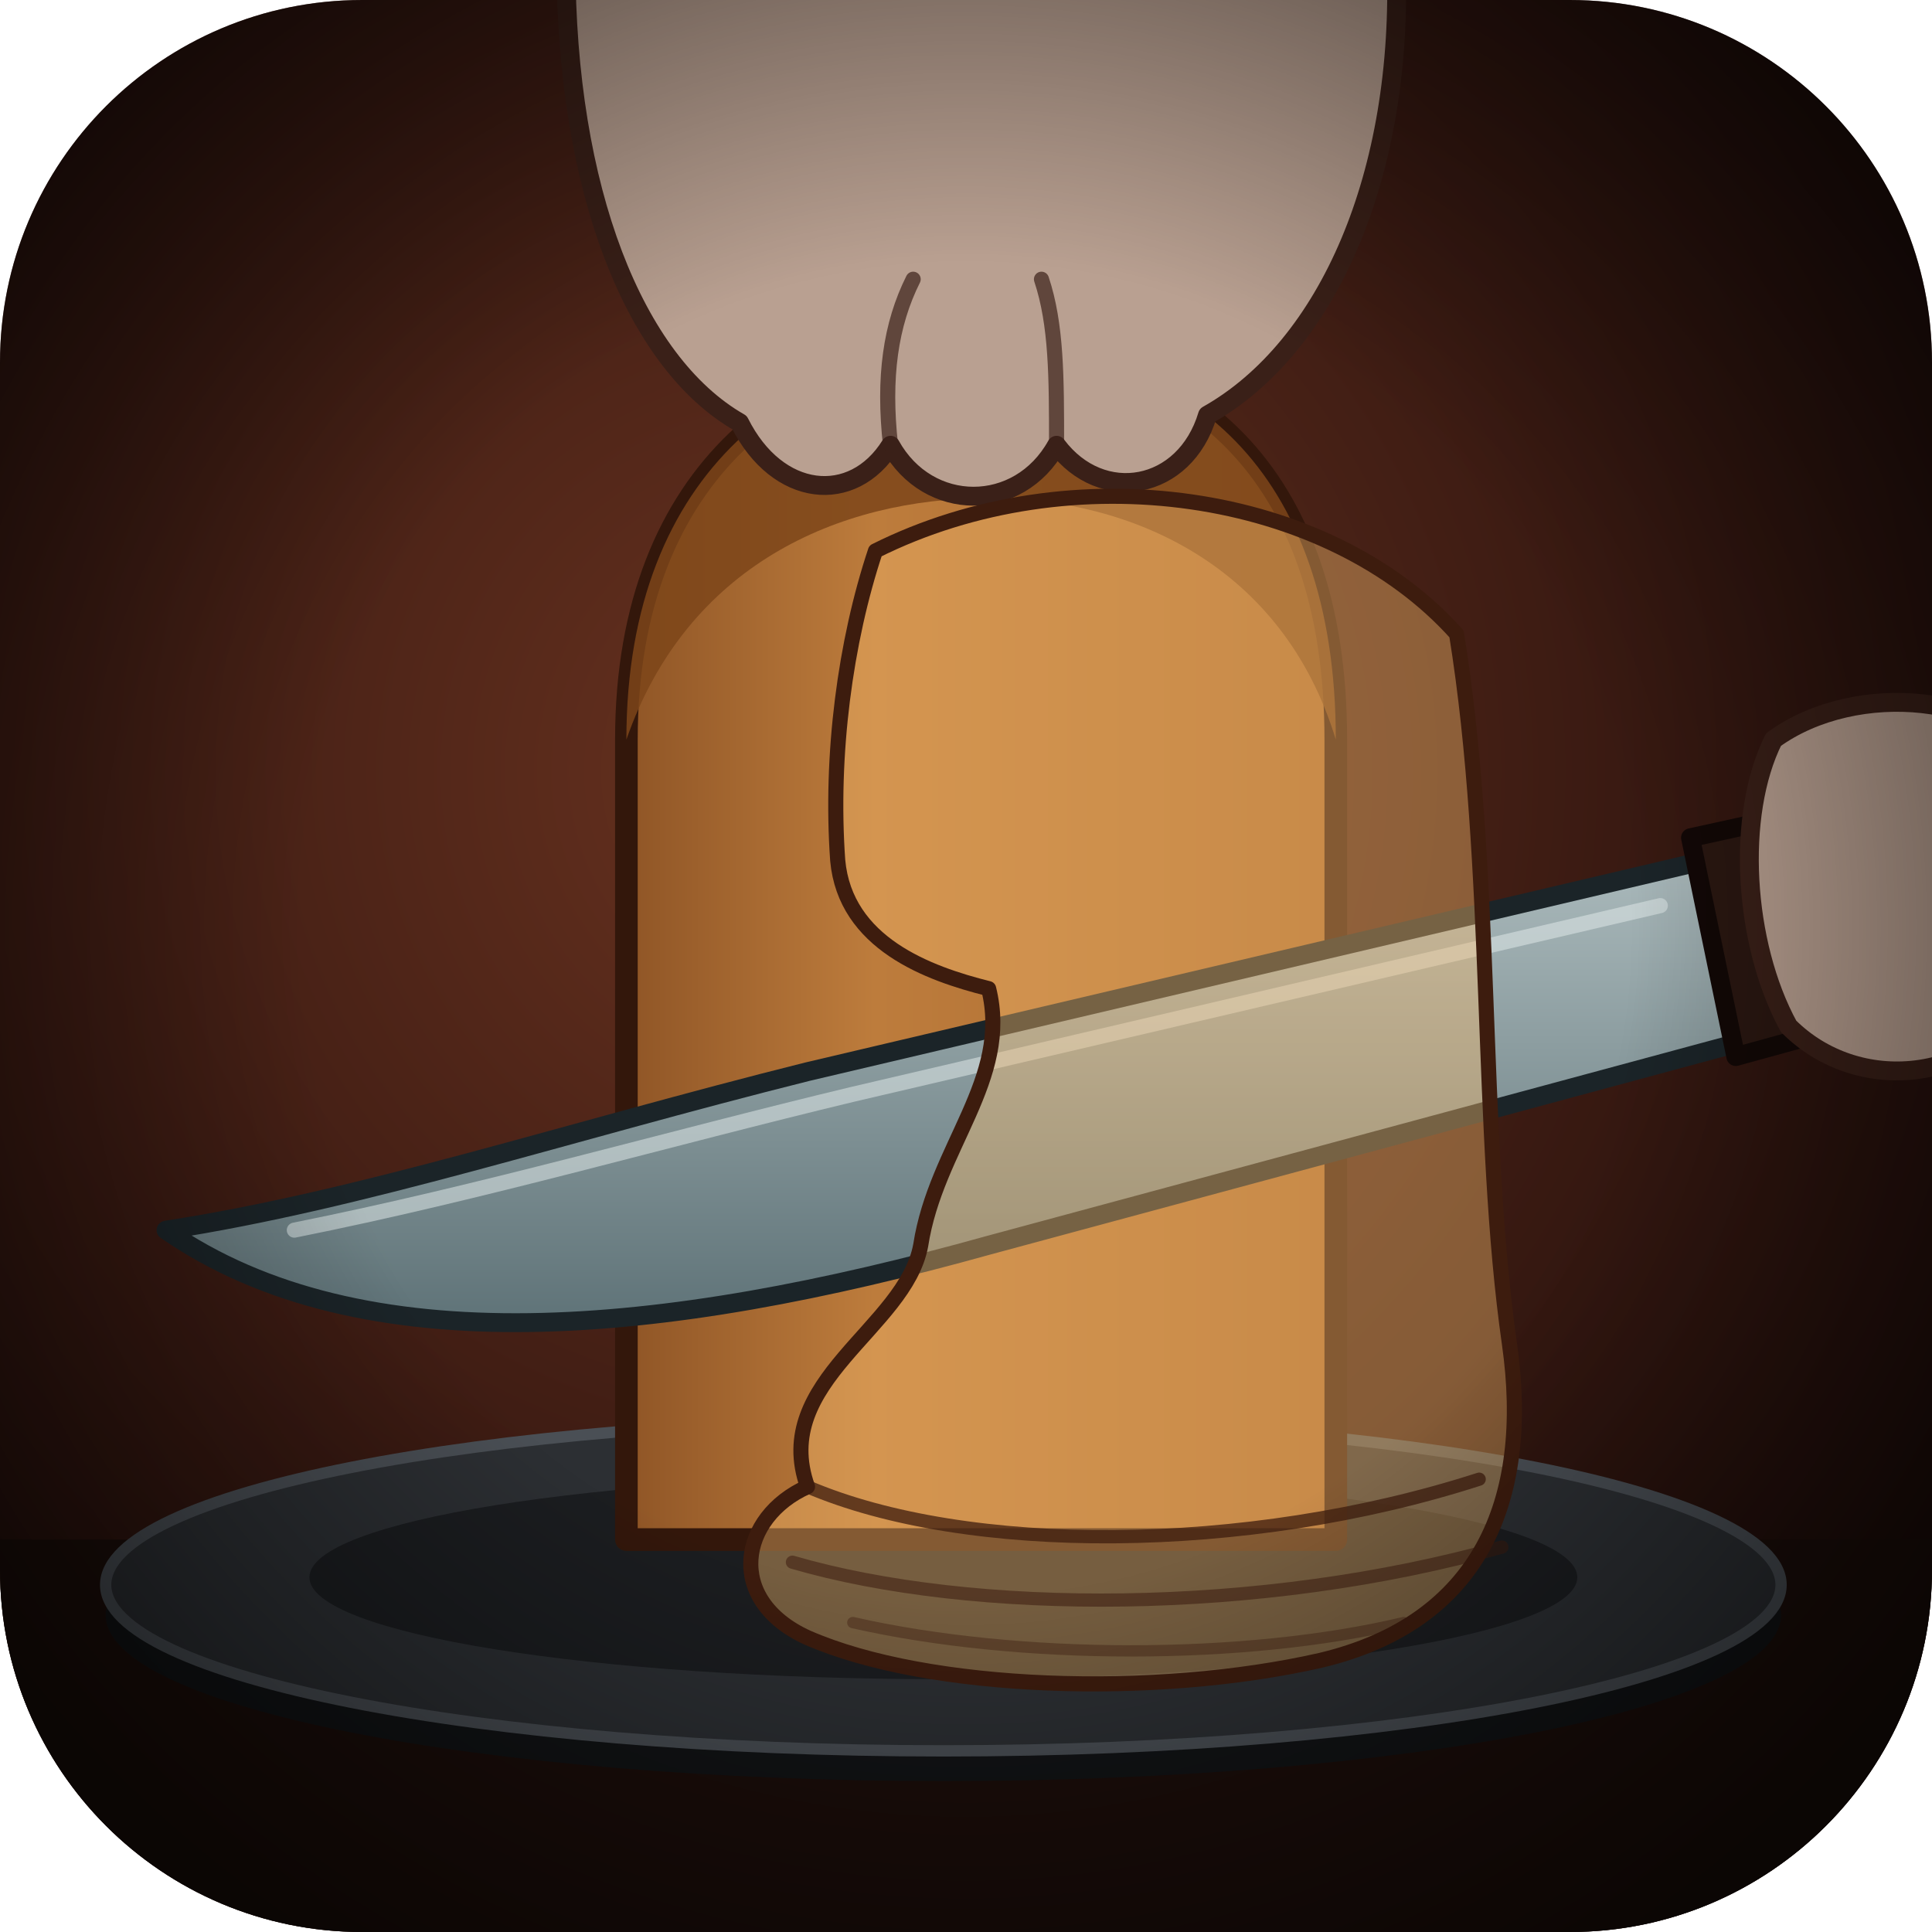
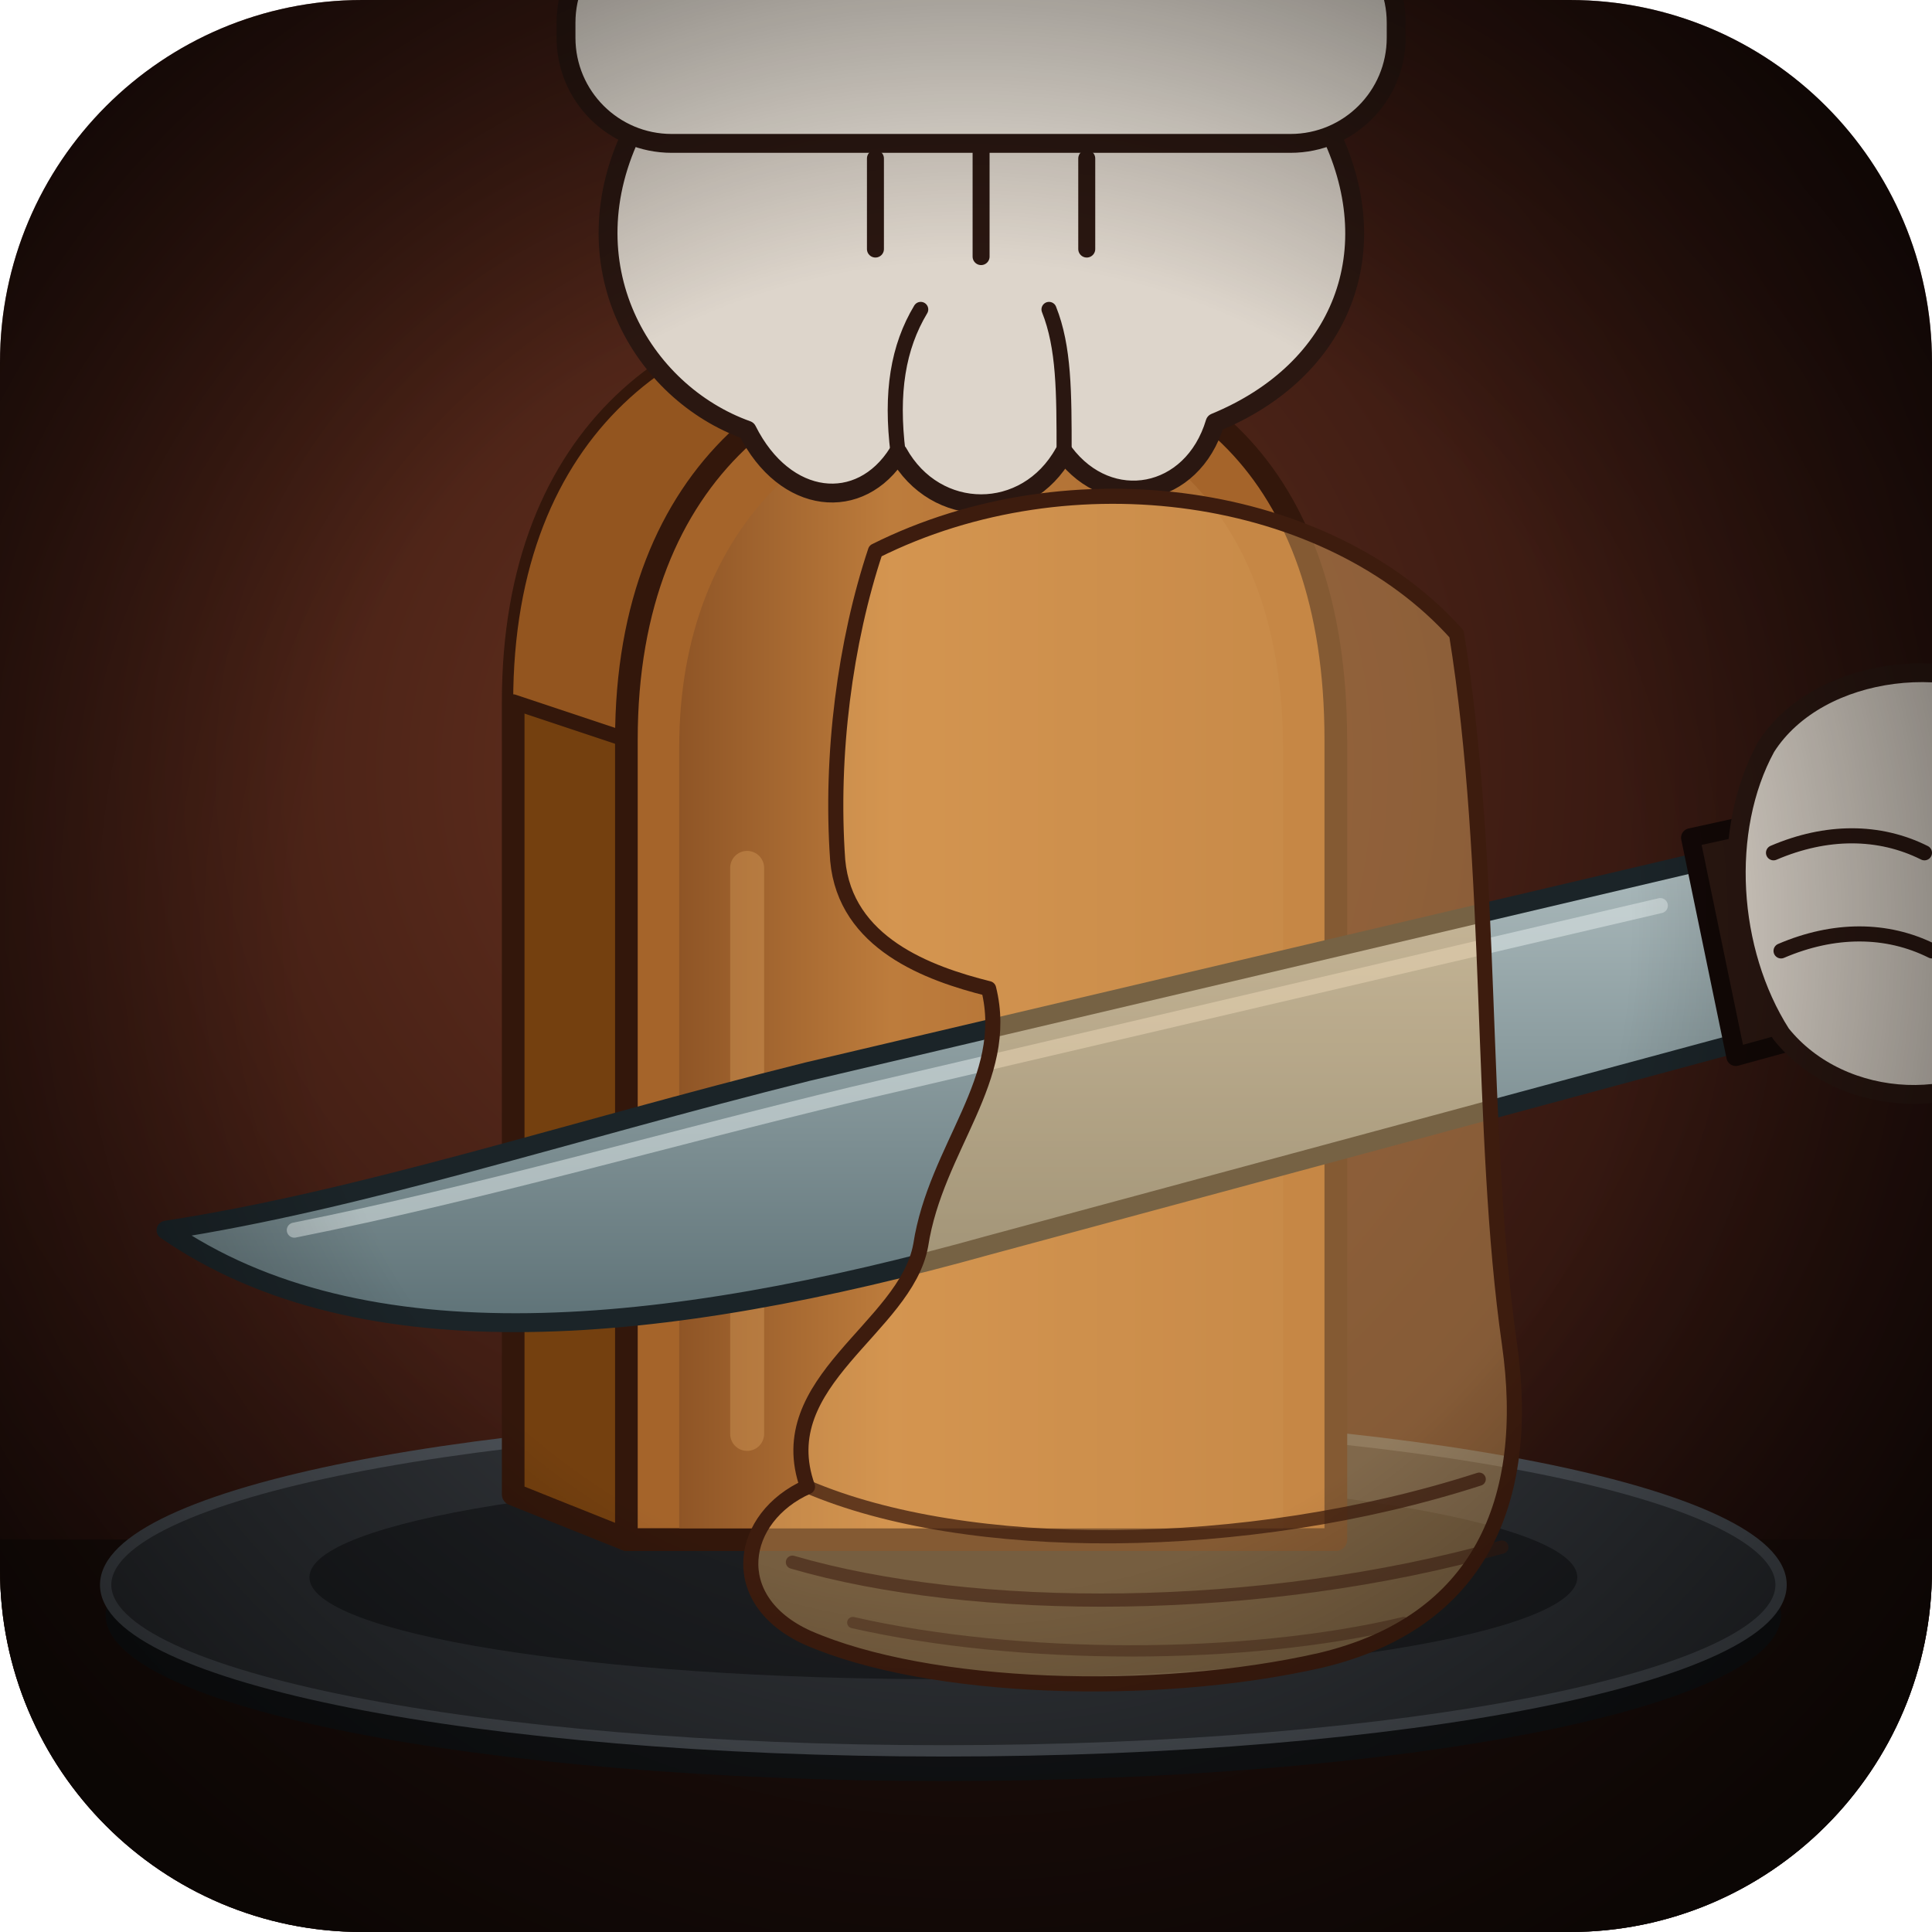
<svg xmlns="http://www.w3.org/2000/svg" viewBox="0 0 512 512" role="img" aria-labelledby="t">
  <defs>
    <clipPath id="frame">
      <rect width="512" height="512" rx="96" />
    </clipPath>
    <radialGradient id="room" cx="42%" cy="40%" r="75%">
      <stop offset="0" stop-color="#6a3320" />
      <stop offset=".55" stop-color="#3a1a12" />
      <stop offset="1" stop-color="#170a08" />
    </radialGradient>
    <radialGradient id="shade" cx="50%" cy="48%" r="62%">
      <stop offset=".55" stop-color="#000" stop-opacity="0" />
      <stop offset="1" stop-color="#000" stop-opacity=".6" />
    </radialGradient>
    <linearGradient id="bread" x1="0" x2="1">
      <stop offset="0" stop-color="#8f5526" />
      <stop offset=".35" stop-color="#bd7c3c" />
      <stop offset="1" stop-color="#a96a30" />
    </linearGradient>
    <linearGradient id="steel" x1="0" y1="0" x2="0" y2="1">
      <stop offset="0" stop-color="#aab9bb" />
      <stop offset="1" stop-color="#5f7378" />
    </linearGradient>
  </defs>
  <g clip-path="url(#frame)">
    <rect width="512" height="512" fill="url(#room)" />
    <path d="M0 408 H512 V512 H0 Z" fill="#1c0e0a" />
    <ellipse cx="250" cy="428" rx="222" ry="44" fill="#121416" />
    <ellipse cx="250" cy="420" rx="222" ry="44" fill="#2c2f33" stroke="#4a4f55" stroke-width="3" />
    <ellipse cx="250" cy="418" rx="168" ry="27" fill="#1b1d20" />
-     <path d="M166 408 V196 C166 124 212 92 262 92 C314 92 354 124 354 196 V408 Z" fill="url(#bread)" stroke="#33170b" stroke-width="6" stroke-linejoin="round" />
-     <path d="M166 196 C166 124 212 92 262 92 C314 92 354 124 354 196 C340 150 300 132 262 132 C222 132 182 150 166 196 Z" fill="#7c4519" opacity=".85" />
-     <path d="M150 -10 C150 50 168 96 196 112 C206 132 226 134 236 118 C246 136 270 136 280 118              C292 134 314 130 320 110 C352 92 372 46 370 -10 Z" fill="#b9a091" stroke="#3a2018" stroke-width="5" stroke-linejoin="round" />
-     <path d="M236 118 C234 100 236 86 242 74 M280 118 C280 100 280 86 276 74" fill="none" stroke="#3a2018" stroke-width="4" stroke-linecap="round" opacity=".7" />
+     <path d="M136 396 V186 C136 114 182 82 232 82 C284 82 324 114 324 186 L354 196 V408 H166 Z" fill="#74400f" stroke="#33170b" stroke-width="6" stroke-linejoin="round" />
+     <path d="M136 186 C136 114 182 82 232 82 C284 82 324 114 324 186 L354 196 C354 124 314 92 262 92 C212 92 166 124 166 196 Z" fill="#93551f" />
+     <path d="M136 186 L166 196 M136 396 L166 408" stroke="#33170b" stroke-width="4" stroke-linecap="round" />
+     <path d="M166 408 V196 C166 124 212 92 262 92 C314 92 354 124 354 196 V408 Z" fill="#a5642a" stroke="#33170b" stroke-width="6" stroke-linejoin="round" />
+     <path d="M180 405 V198 C180 138 220 106 262 106 C306 106 340 138 340 198 V405 Z" fill="url(#bread)" />
+     <path d="M198 230 V380" stroke="#e0a660" stroke-width="9" stroke-linecap="round" opacity=".35" />
+     <path d="M168 34 C150 70 170 104 198 114 C208 134 228 136 238 120 C248 138 272 138 282 120              C294 136 316 132 322 112 C356 98 368 66 352 34 Z" fill="#ddd5cb" stroke="#2a1711" stroke-width="5" stroke-linejoin="round" />
+     <path d="M238 120 C236 104 238 92 244 82 M282 120 C282 104 282 92 278 82" fill="none" stroke="#2a1711" stroke-width="4" stroke-linecap="round" />
+     <path d="M232 42 V66 M260 40 V68 M288 42 V66" stroke="#2a1711" stroke-width="4.5" stroke-linecap="round" />
+     <rect x="150" y="-22" width="220" height="60" rx="28" fill="#ece5db" stroke="#2a1711" stroke-width="5" />
    <path d="M44 326 C96 318 150 300 214 284 L452 228 L462 276 L262 330 C176 354 96 362 44 326 Z" fill="url(#steel)" stroke="#1b2428" stroke-width="5" stroke-linejoin="round" />
    <path d="M78 326 C128 316 176 302 226 290 L440 240" fill="none" stroke="#dfe8e8" stroke-width="4" stroke-linecap="round" opacity=".55" />
    <path d="M448 222 L530 204 L540 258 L460 280 Z" fill="#2a1711" stroke="#120806" stroke-width="5" stroke-linejoin="round" />
-     <path d="M470 196 C492 180 530 184 540 204 L540 262 C524 288 492 290 474 272 C462 250 460 216 470 196 Z" fill="#b9a091" stroke="#3a2018" stroke-width="5" stroke-linejoin="round" />
+     <path d="M468 198 C482 176 520 172 540 188 L540 276 C522 296 488 294 472 274 C458 252 456 220 468 198 Z" fill="#ddd5cb" stroke="#2a1711" stroke-width="5" stroke-linejoin="round" />
+     <path d="M470 226 C484 220 498 220 510 226 M472 252 C486 246 500 246 512 252" fill="none" stroke="#2a1711" stroke-width="4" stroke-linecap="round" />
    <path d="M232 146 C284 120 352 130 386 168 C396 230 392 300 400 356 C406 398 392 430 350 440              C306 450 246 448 214 434 C192 424 196 402 214 394 C204 366 240 352 244 330              C248 304 268 286 262 262 C246 258 224 250 222 228 C220 200 224 170 232 146 Z" fill="#f2b76c" fill-opacity=".42" stroke="#3d1c0e" stroke-width="4" stroke-linejoin="round" />
    <path d="M214 394 C256 412 330 412 392 392" fill="none" stroke="#3d1c0e" stroke-width="3.5" stroke-linecap="round" opacity=".75" />
    <path d="M210 414 C258 428 334 428 398 410" fill="none" stroke="#3d1c0e" stroke-width="3.5" stroke-linecap="round" opacity=".55" />
    <path d="M226 430 C270 440 330 440 372 430" fill="none" stroke="#3d1c0e" stroke-width="3" stroke-linecap="round" opacity=".4" />
    <rect width="512" height="512" fill="url(#shade)" />
  </g>
</svg>
